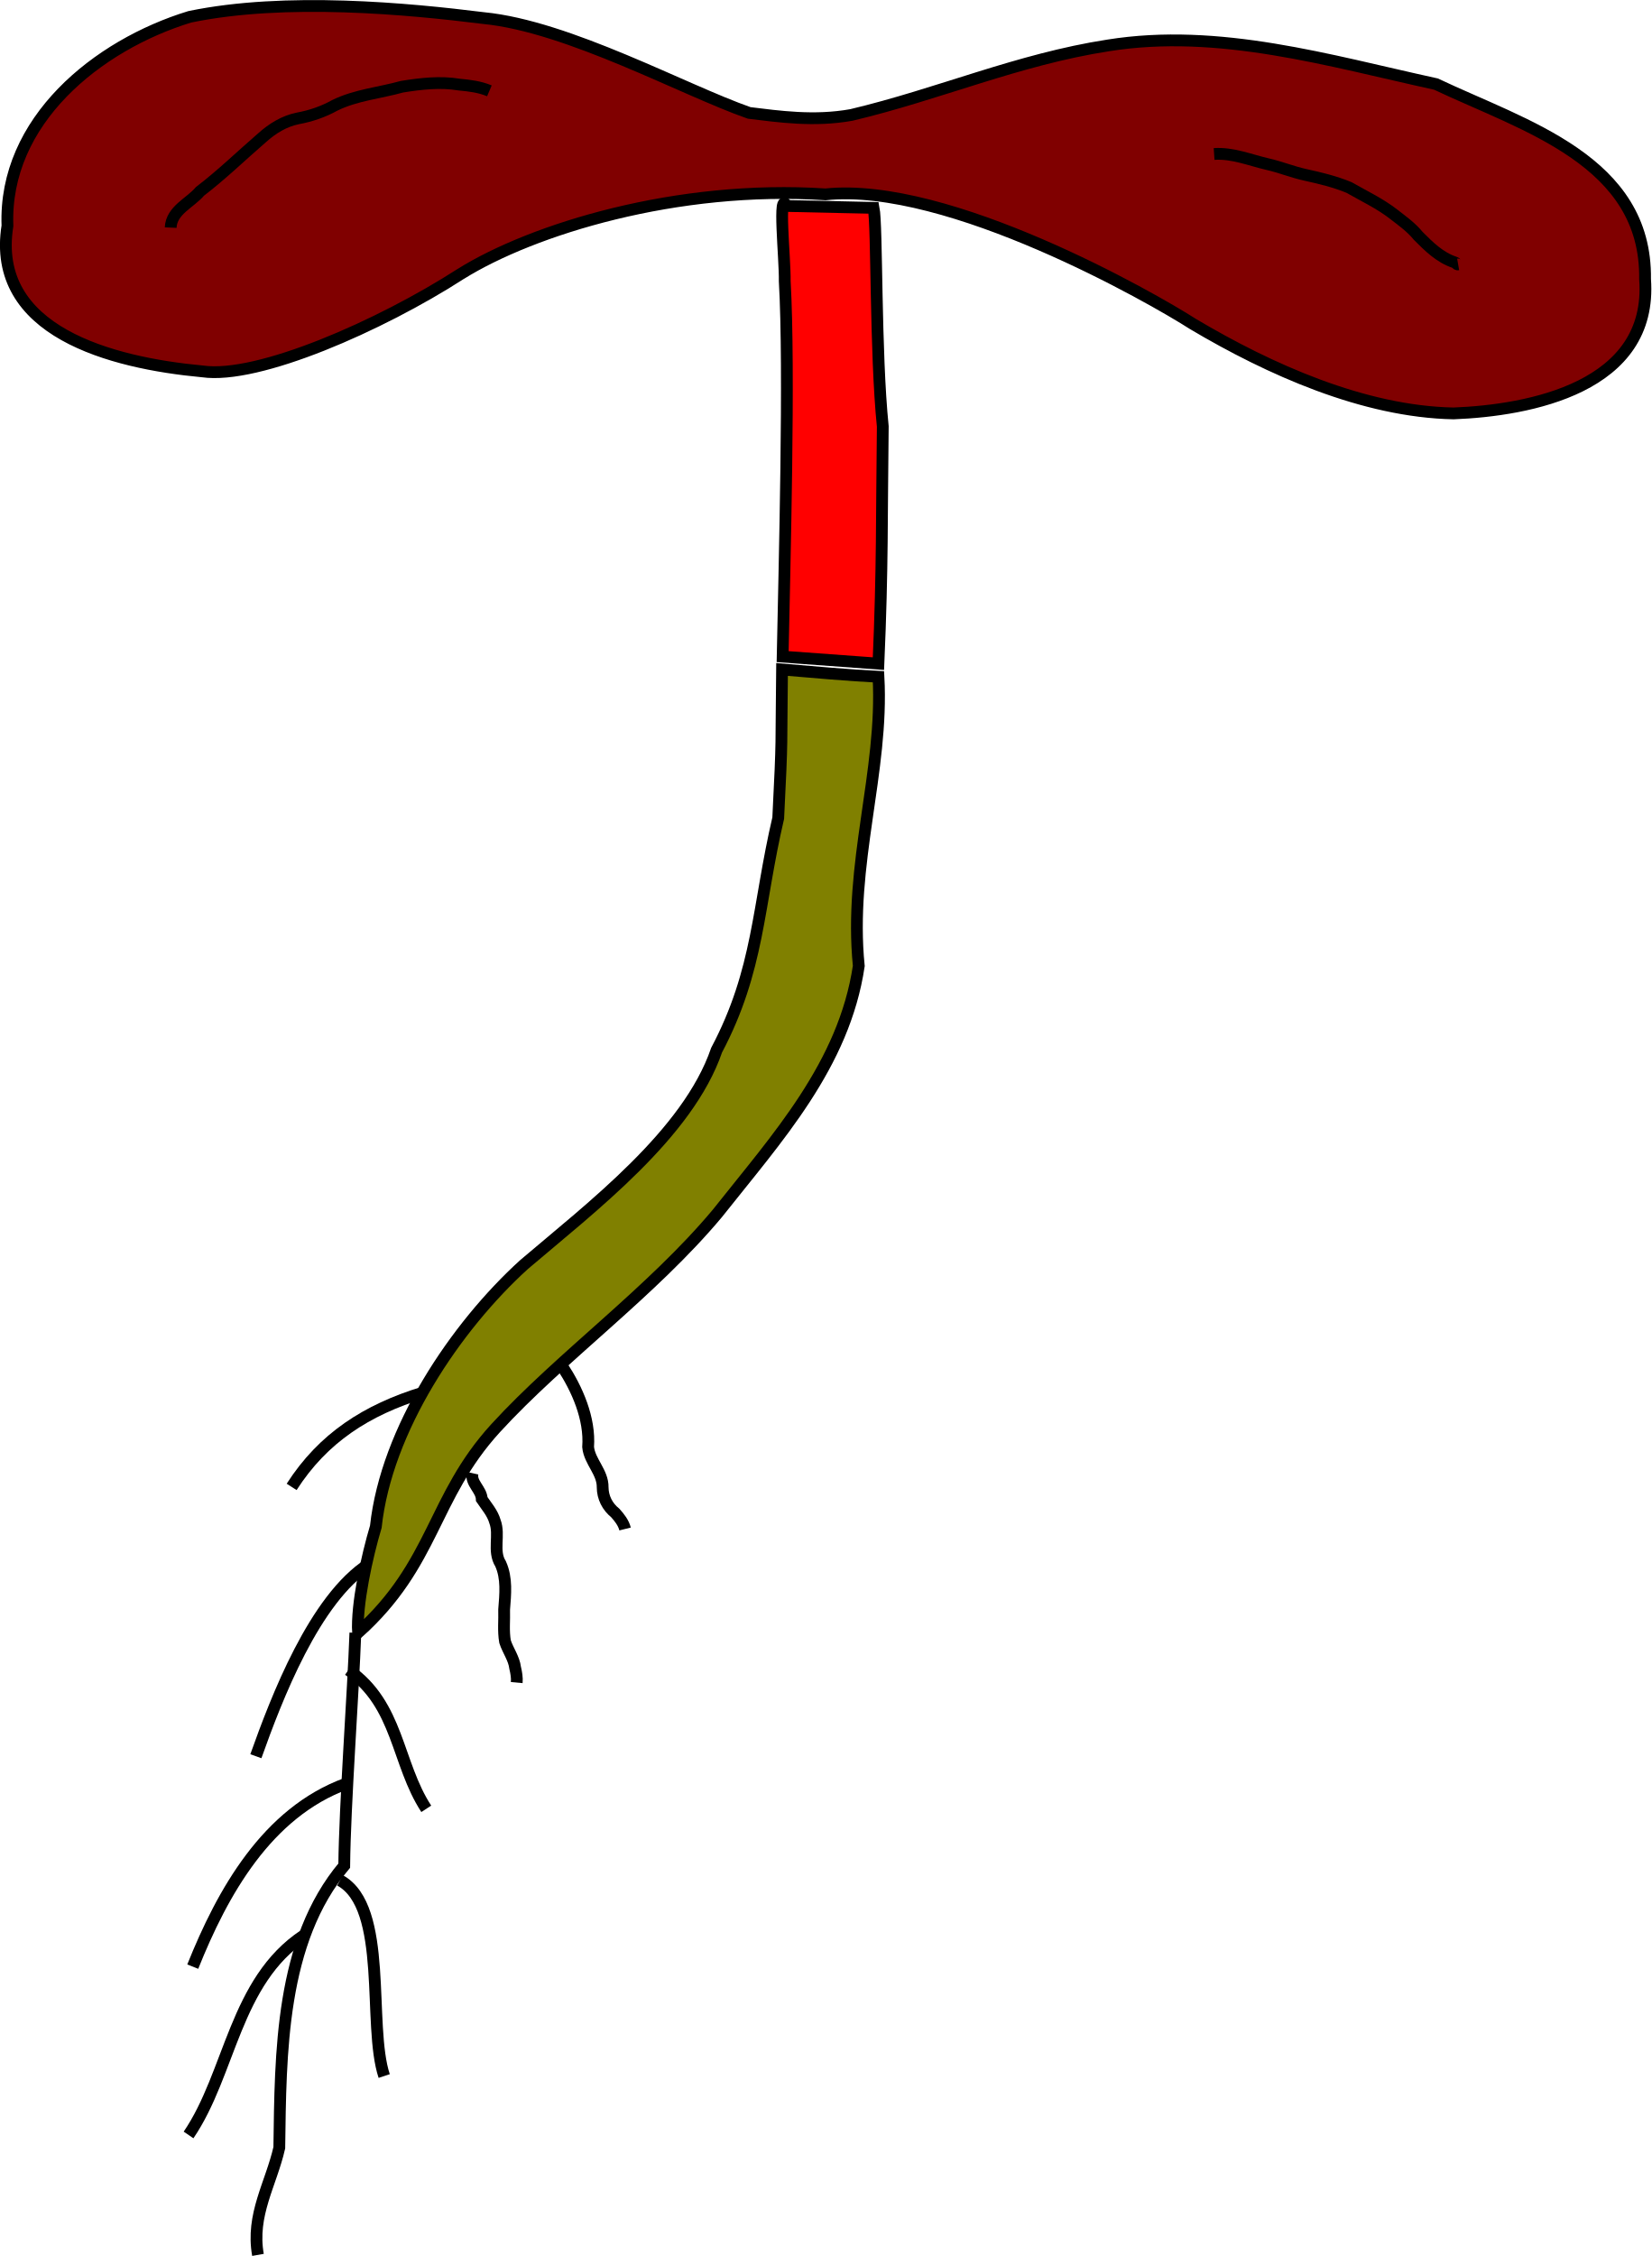
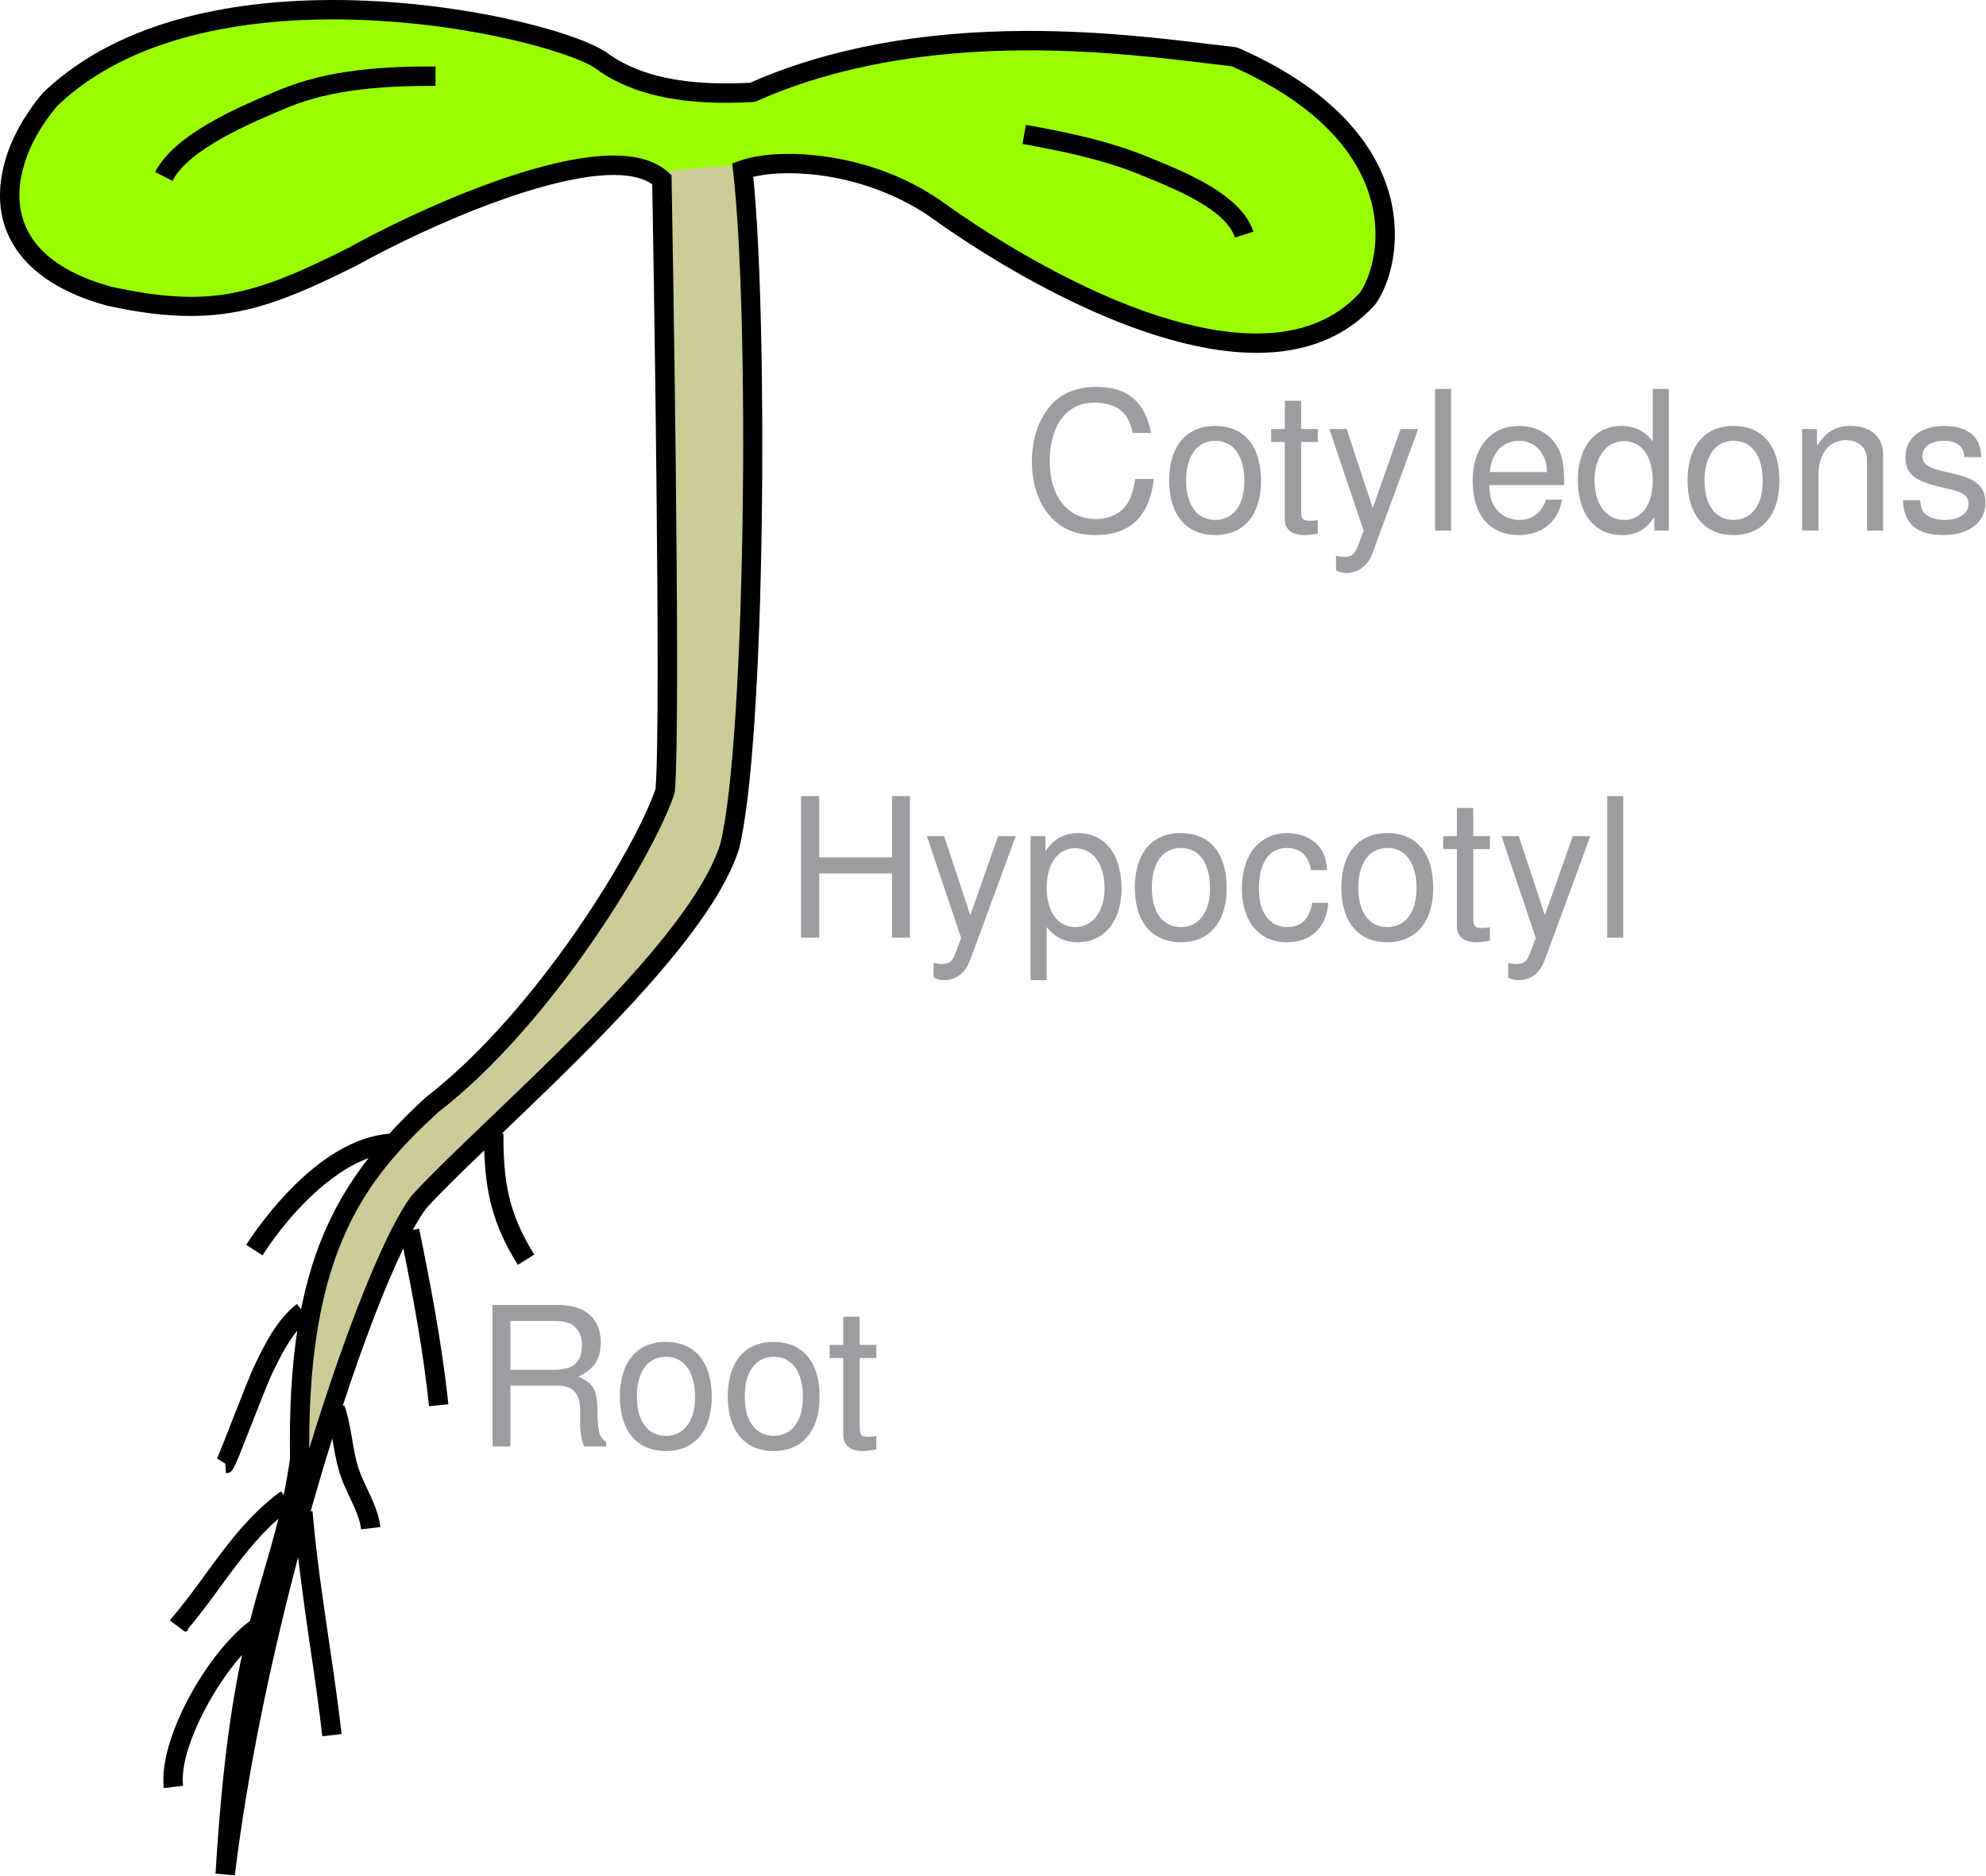
- <svg xmlns="http://www.w3.org/2000/svg" width="280.342" height="382.93" id="svg4059" version="1.1">
+ <svg xmlns="http://www.w3.org/2000/svg" width="102.335" height="96.655" id="svg4059" version="1.1">
  <defs id="defs4061" />
-   <g id="layer1" transform="translate(-108.4028,-151.9133)">
-     <path style="fill:none;stroke:#000000;stroke-width:2;stroke-linecap:butt;stroke-linejoin:miter;stroke-miterlimit:4;stroke-opacity:1;stroke-dasharray:none" d="m 160.056,480.369 c -11.841,7.832 -12.506,23.469 -19.643,33.929" id="path3979" />
-     <path style="fill:none;stroke:#000000;stroke-width:2;stroke-linecap:butt;stroke-linejoin:miter;stroke-miterlimit:4;stroke-opacity:1;stroke-dasharray:none" d="m 167.199,454.655 c -13.489,4.944 -21.027,18.466 -26.071,31.071" id="path3981" />
-     <path style="fill:none;stroke:#000000;stroke-width:2;stroke-linecap:butt;stroke-linejoin:miter;stroke-miterlimit:4;stroke-opacity:1;stroke-dasharray:none" d="m 166.128,471.083 c 8.301,4.548 4.617,24.561 7.5,33.214" id="path3983" />
-     <path style="fill:none;stroke:#000000;stroke-width:2;stroke-linecap:butt;stroke-linejoin:miter;stroke-miterlimit:4;stroke-opacity:1;stroke-dasharray:none" d="m 167.556,435.369 c 8.538,5.901 8.179,15.854 13.214,23.571" id="path3985" />
-     <path style="fill:none;stroke:#000000;stroke-width:2;stroke-linecap:butt;stroke-linejoin:miter;stroke-miterlimit:4;stroke-opacity:1;stroke-dasharray:none" d="m 171.092,417.339 c -9.304,5.955 -15.755,22.861 -19.25,32.673" id="path3987" />
-     <path style="fill:none;stroke:#000000;stroke-width:2;stroke-linecap:butt;stroke-linejoin:miter;stroke-miterlimit:4;stroke-opacity:1;stroke-dasharray:none" d="m 180.278,388.269 c -9.639,2.96 -17.016,7.698 -22.365,16.028" id="path3989" />
-     <path style="fill:#800000;stroke:#000000;stroke-width:2;stroke-linecap:butt;stroke-linejoin:miter;stroke-miterlimit:4;stroke-opacity:1;stroke-dasharray:none" d="m 186.607,198.419 c -13.635,8.775 -34.374,17.892 -43.828,16.534 -15.582,-1.445 -35.973,-6.802 -33.112,-24.712 -0.666,-17.815 15.246,-30.672 30.952,-35.473 16.254,-3.377 37.115,-1.378 49.899,0.218 14.398,1.406 34.04,12.247 45.075,16.096 5.002,0.608 11.04,1.484 17.351,0.343 14.839,-3.515 28.222,-9.421 43.574,-11.799 18.828,-3.021 37.58,2.609 55.665,6.559 15.03,7.121 35.779,12.996 35.502,33.105 1.366,18.413 -19.704,22.301 -32.52,22.795 -15.258,-0.294 -31.277,-7.486 -44.221,-15.168 -6.96,-4.474 -41.523,-24.199 -62.393,-22.01 -25.209,-1.667 -49.758,5.912 -61.944,13.511 z" id="path3007" />
-     <path style="fill:#ff0000;stroke:#000000;stroke-width:2;stroke-linecap:butt;stroke-linejoin:miter;stroke-miterlimit:4;stroke-opacity:1;stroke-dasharray:none" d="m 241.272,263.367 c 0.307,-15.443 1.222,-48.745 0.354,-63.725 0.072,-3.84 -1.233,-15.788 0.349,-12.767 l 14.743,0.323 c 0.608,2.992 0.268,24.482 1.553,37.099 -0.2,15.396 -0.014,23.606 -0.737,40.262 z" id="path3005" />
-     <path style="fill:#808000;stroke:#000000;stroke-width:2;stroke-linecap:butt;stroke-linejoin:miter;stroke-miterlimit:4;stroke-opacity:1;stroke-dasharray:none" d="m 254.197,315.871 c -2.507,16.825 -13.87,29.191 -24.002,41.995 -11.192,13.379 -26.517,24.307 -37.645,36.456 -10.821,11.851 -10.279,22.977 -23.369,34.746 -0.266,-4.846 1.519,-12.973 3.025,-18.015 1.796,-16.518 13.548,-33.937 25.145,-44.479 11.416,-9.727 27.836,-22.185 32.706,-36.406 7.221,-13.651 6.965,-24.439 10.465,-39.396 0.743,-14.758 0.469,-11.303 0.647,-25.223 5.128,0.438 11.548,1.007 16.374,1.241 0.879,16.134 -5.083,31.787 -3.346,49.081 z" id="path4613" />
-     <path style="fill:none;stroke:#000000;stroke-width:2;stroke-linecap:butt;stroke-linejoin:miter;stroke-miterlimit:4;stroke-opacity:1;stroke-dasharray:none" d="m 168.733,429.058 c -0.372,10.373 -1.785,29.152 -1.891,39.525 -10.858,12.879 -10.798,31.922 -11.023,47.882 -1.389,6.132 -4.836,11.373 -3.62,18.189" id="path3991" />
-     <path style="fill:none;stroke:#000000;stroke-width:2;stroke-linecap:butt;stroke-linejoin:miter;stroke-miterlimit:4;stroke-opacity:1;stroke-dasharray:none" d="m 203.806,383.762 c 2.574,3.899 4.798,8.917 4.441,13.772 0.246,2.475 2.51,4.276 2.467,6.83 0.013,1.746 0.805,3.283 2.148,4.366 0.708,0.791 1.397,1.659 1.659,2.711" id="path4009" />
-     <path style="fill:none;stroke:#000000;stroke-width:2;stroke-linecap:butt;stroke-linejoin:miter;stroke-miterlimit:4;stroke-opacity:1;stroke-dasharray:none" d="m 188.628,401.976 c -0.368,1.682 1.51,2.76 1.566,4.41 0.818,1.215 1.821,2.328 2.236,3.777 0.882,2.322 -0.424,5.009 0.958,7.198 1.102,2.44 0.803,5.174 0.602,7.755 0.058,1.811 -0.163,3.651 0.152,5.441 0.492,1.524 1.523,2.843 1.719,4.469 0.19,0.812 0.344,1.648 0.267,2.485" id="path4011" />
-     <path style="fill:none;stroke:#000000;stroke-width:2;stroke-linecap:butt;stroke-linejoin:miter;stroke-miterlimit:4;stroke-opacity:1;stroke-dasharray:none" d="m 137.378,190.548 c 0.132,-2.968 3.291,-4.163 4.979,-6.156 3.675,-2.809 7.023,-6.064 10.53,-9.094 1.74,-1.568 3.774,-2.827 6.099,-3.293 2.202,-0.405 4.306,-1.128 6.269,-2.217 3.572,-1.757 7.612,-2.096 11.396,-3.157 3.215,-0.516 6.484,-0.895 9.725,-0.356 1.732,0.163 3.494,0.371 5.11,1.058" id="path4032" />
-     <path style="fill:none;stroke:#000000;stroke-width:2;stroke-linecap:butt;stroke-linejoin:miter;stroke-miterlimit:4;stroke-opacity:1;stroke-dasharray:none" d="m 314.521,178.048 c 3.123,-0.208 6.073,1.027 9.064,1.723 2.172,0.488 4.223,1.337 6.397,1.816 2.515,0.554 5.053,1.158 7.437,2.148 2.552,1.46 5.228,2.713 7.564,4.524 1.469,1.145 3.005,2.223 4.181,3.678 1.807,1.82 3.695,3.694 6.196,4.51 0.243,0.049 0.31,0.399 0.59,0.351" id="path4035" />
+   <g id="layer1" transform="translate(-505.4539,-252.6764)">
+     <g transform="translate(351.3944,34.10337)" id="Cotyledon">
+       <path style="fill:#99ff00" d="m 155.667,225.167 c 0,0 6.5,-10 28.167,-4.167 2.667,1.333 5.167,3.167 9,2.333 3.833,-1.333 11.166,-4.167 24.833,-2 2.5,1.5 9.834,5 7.167,12 -1.833,2.333 -6.167,5.333 -17.333,-0.833 -4.833,-3 -9,-6.166 -15.167,-5.333 -4.5,0.333 -4.5,0.333 -4.5,0.333 -2.167,-0.667 -5.834,-0.333 -8.667,1.333 -4,2 -13.833,7.167 -20,4.833 -3.5,-1.666 -6.167,-2.666 -3.5,-8.499 z" id="path453" />
+     </g>
+     <g transform="translate(351.3944,34.10337)" id="Hypocotyl">
+       <path style="fill:#cccc98" d="m 187.833,227.5 c 0,0 3.333,-0.5 4.5,-0.333 0.333,3.667 0.5,18.167 0,29 -0.333,4.5 0.5,6.5 -5.333,13 -4,4.167 -10.333,10 -11.5,11.5 -1.5,3 -6,14 -6.333,16.167 0.167,-6 0.333,-15.333 5.167,-19.5 4,-3.667 8.833,-7.5 14.167,-17.833 -0.168,-7.334 0.166,-30.168 -0.668,-32.001 z" id="path456" />
+     </g>
+     <path id="path705" d="m 577.058,262.724 c -0.583,-2.153 -2.408,-5.215 -7.796,-7.579 l -0.146,-0.039 c -0.384,-0.042 -0.816,-0.095 -1.29,-0.153 -2.375,-0.288 -5.627,-0.683 -9.369,-0.683 -5.51,0 -10.337,0.899 -14.349,2.672 -0.414,0.021 -0.825,0.033 -1.23,0.033 -2.721,0 -4.744,-0.525 -6.213,-1.625 -1.689,-1.093 -7.672,-2.674 -14.072,-2.674 -4.534,0 -10.796,0.821 -14.914,4.771 -1.885,2.217 -2.636,4.757 -2.008,6.794 0.42,1.362 1.672,3.193 5.282,4.185 1.669,0.365 3.04,0.535 4.315,0.535 2.859,0 5.024,-0.831 8.533,-2.585 4.224,-2.331 9.965,-4.682 13.268,-4.682 0.883,0 1.552,0.162 1.994,0.482 0.047,2.666 0.472,27.521 0.17,31.159 -1.077,3.151 -6.166,11.518 -11.845,15.901 -0.672,0.618 -1.293,1.237 -1.873,1.871 -3.7,0.281 -6.793,4.82 -7.376,5.728 l 0.842,0.54 c 1.259,-1.961 3.336,-4.244 5.465,-5.01 -1.659,2.117 -2.834,4.526 -3.478,7.791 l -0.218,-0.276 c -1.051,0.831 -1.649,2.068 -2.177,3.161 -0.22,0.455 -0.738,1.781 -1.195,2.951 -0.315,0.806 -0.672,1.72 -0.743,1.854 l 0.424,0.26 0.042,0.498 c 0.34,-0.029 0.34,-0.029 1.208,-2.248 0.428,-1.096 0.961,-2.46 1.164,-2.88 0.36,-0.746 0.757,-1.566 1.299,-2.22 -0.288,1.896 -0.417,4.067 -0.375,6.611 -0.099,0.676 -0.209,1.287 -0.326,1.861 l -0.14,-0.193 c -1.644,1.197 -2.783,2.759 -3.885,4.27 -0.539,0.739 -1.096,1.502 -1.708,2.219 -0.047,0.044 -0.094,0.099 -0.137,0.168 l 0.795,0.586 c -10e-4,10e-4 -0.002,0.002 -0.002,0.002 10e-4,0 0.002,-0.001 0.003,-0.001 l 0.006,0.004 c 0.004,-0.004 0.007,-0.008 0.011,-0.012 0.043,-0.019 0.089,-0.042 0.139,-0.072 l -0.034,-0.05 c 0.629,-0.738 1.19,-1.508 1.735,-2.255 0.917,-1.257 1.807,-2.443 2.945,-3.446 -0.233,0.955 -0.486,1.82 -0.748,2.709 -0.235,0.799 -0.477,1.626 -0.717,2.563 -2.173,1.592 -4.743,6.08 -4.439,8.611 l 0.993,-0.119 c -0.21,-1.746 1.419,-4.924 3.036,-6.746 -0.545,2.544 -1.044,5.945 -1.365,11.275 l 0.996,0.09 c 0.638,-5.293 1.855,-11.078 3.26,-16.393 0.178,1.482 0.379,2.962 0.593,4.409 0.234,1.588 0.476,3.23 0.654,4.813 l 0.994,-0.112 c -0.181,-1.6 -0.424,-3.25 -0.659,-4.847 -0.321,-2.179 -0.653,-4.432 -0.84,-6.639 l -0.096,0.008 c 0.365,-1.296 0.739,-2.552 1.114,-3.755 0.013,0.073 0.027,0.142 0.04,0.216 0.087,0.51 0.177,1.038 0.338,1.555 0.136,0.439 0.332,0.854 0.521,1.254 0.268,0.567 0.521,1.103 0.589,1.657 l 0.992,-0.122 c -0.088,-0.714 -0.387,-1.348 -0.677,-1.962 -0.182,-0.387 -0.354,-0.752 -0.47,-1.125 -0.141,-0.454 -0.222,-0.926 -0.307,-1.427 -0.099,-0.577 -0.2,-1.173 -0.403,-1.757 l -0.085,0.03 c 1.102,-3.364 2.194,-6.196 3.123,-8.117 0.489,2.408 1.036,5.352 1.326,8.136 l 0.994,-0.104 c -0.328,-3.149 -0.978,-6.491 -1.507,-9.05 l -0.326,0.067 c 0.252,-0.461 0.49,-0.846 0.706,-1.129 0.72,-0.788 1.765,-1.808 2.978,-2.973 0.066,2.144 0.432,3.826 1.729,5.901 l 0.848,-0.53 c -1.347,-2.154 -1.592,-3.789 -1.59,-6.234 h -0.086 c 0.01,-0.009 0.018,-0.018 0.028,-0.027 4.614,-4.417 10.933,-10.467 12.211,-14.689 1.368,-5.643 1.477,-27.113 0.722,-34.592 0.498,-0.123 1.132,-0.189 1.831,-0.189 2.63,0 5.434,0.897 7.503,2.402 1.59,1.145 9.864,6.856 16.606,6.856 2.543,0 4.58,-0.815 6.09,-2.468 0.832,-1.142 1.39,-3.339 0.759,-5.67 z m -1.533,5.041 c -1.277,1.394 -3.066,2.1 -5.317,2.1 -6.435,0 -14.476,-5.554 -16.021,-6.666 -3.217,-2.34 -6.728,-2.592 -8.089,-2.592 -1,0 -1.903,0.128 -2.542,0.36 l -0.371,0.134 0.045,0.392 c 0.873,7.683 0.633,29.341 -0.648,34.632 -1.195,3.944 -7.404,9.889 -11.938,14.229 -1.626,1.557 -3.031,2.902 -3.981,3.946 -1.314,1.725 -3.344,6.738 -5.275,13.038 -0.05,-10.32 2.996,-13.979 6.645,-17.339 5.836,-4.502 11.101,-13.198 12.169,-16.404 l 0.024,-0.113 c 0.332,-3.652 -0.145,-30.417 -0.165,-31.554 l -0.004,-0.212 -0.155,-0.146 c -0.625,-0.583 -1.577,-0.878 -2.832,-0.878 -3.719,0 -9.732,2.589 -13.733,4.797 -4.862,2.431 -7.096,3.066 -12.143,1.965 -2.527,-0.695 -4.063,-1.875 -4.566,-3.509 -0.526,-1.708 0.152,-3.896 1.78,-5.814 3.842,-3.682 9.835,-4.455 14.187,-4.455 6.421,0 12.134,1.612 13.5,2.494 1.62,1.215 3.839,1.806 6.785,1.806 0.453,0 0.913,-0.014 1.376,-0.04 l 0.176,-0.042 c 3.899,-1.741 8.619,-2.623 14.026,-2.623 3.681,0 6.898,0.391 9.248,0.676 0.447,0.054 0.856,0.104 1.224,0.146 4.972,2.199 6.64,4.96 7.163,6.894 0.623,2.301 -0.122,4.16 -0.568,4.778 z" />
+     <path id="path707" d="m 564.996,260.924 -0.314,-0.129 c -2.104,-0.876 -4.389,-1.329 -6.365,-1.684 l -0.177,0.984 c 1.924,0.346 4.146,0.786 6.158,1.623 l 0.318,0.131 c 1.504,0.619 4.021,1.655 4.47,3.072 l 0.953,-0.303 c -0.592,-1.861 -3.378,-3.008 -5.043,-3.694 z" />
+     <path id="path709" d="m 513.449,261.542 0.891,0.456 c 0.847,-1.656 4.132,-3.029 5.917,-3.774 2.35,-0.982 5.129,-1.121 7.552,-1.121 0.028,0 0.057,0 0.085,0 l 10e-4,-1 c -2.534,-0.015 -5.483,0.136 -8.043,1.207 -2.016,0.841 -5.389,2.251 -6.403,4.232 z" />
+     <text style="font-size:10px;fill:#9b9da0;font-family:Helvetica" id="text756" font-size="10" x="558.14" y="280.021">Cotyledons</text>
+     <text style="font-size:10px;fill:#9b9da0;font-family:Helvetica" id="text758" font-size="10" x="545.902" y="301.004">Hypocotyl</text>
+     <text style="font-size:10px;fill:#9b9da0;font-family:Helvetica" id="text760" font-size="10" x="529.895" y="327.228">Root</text>
  </g>
</svg>
